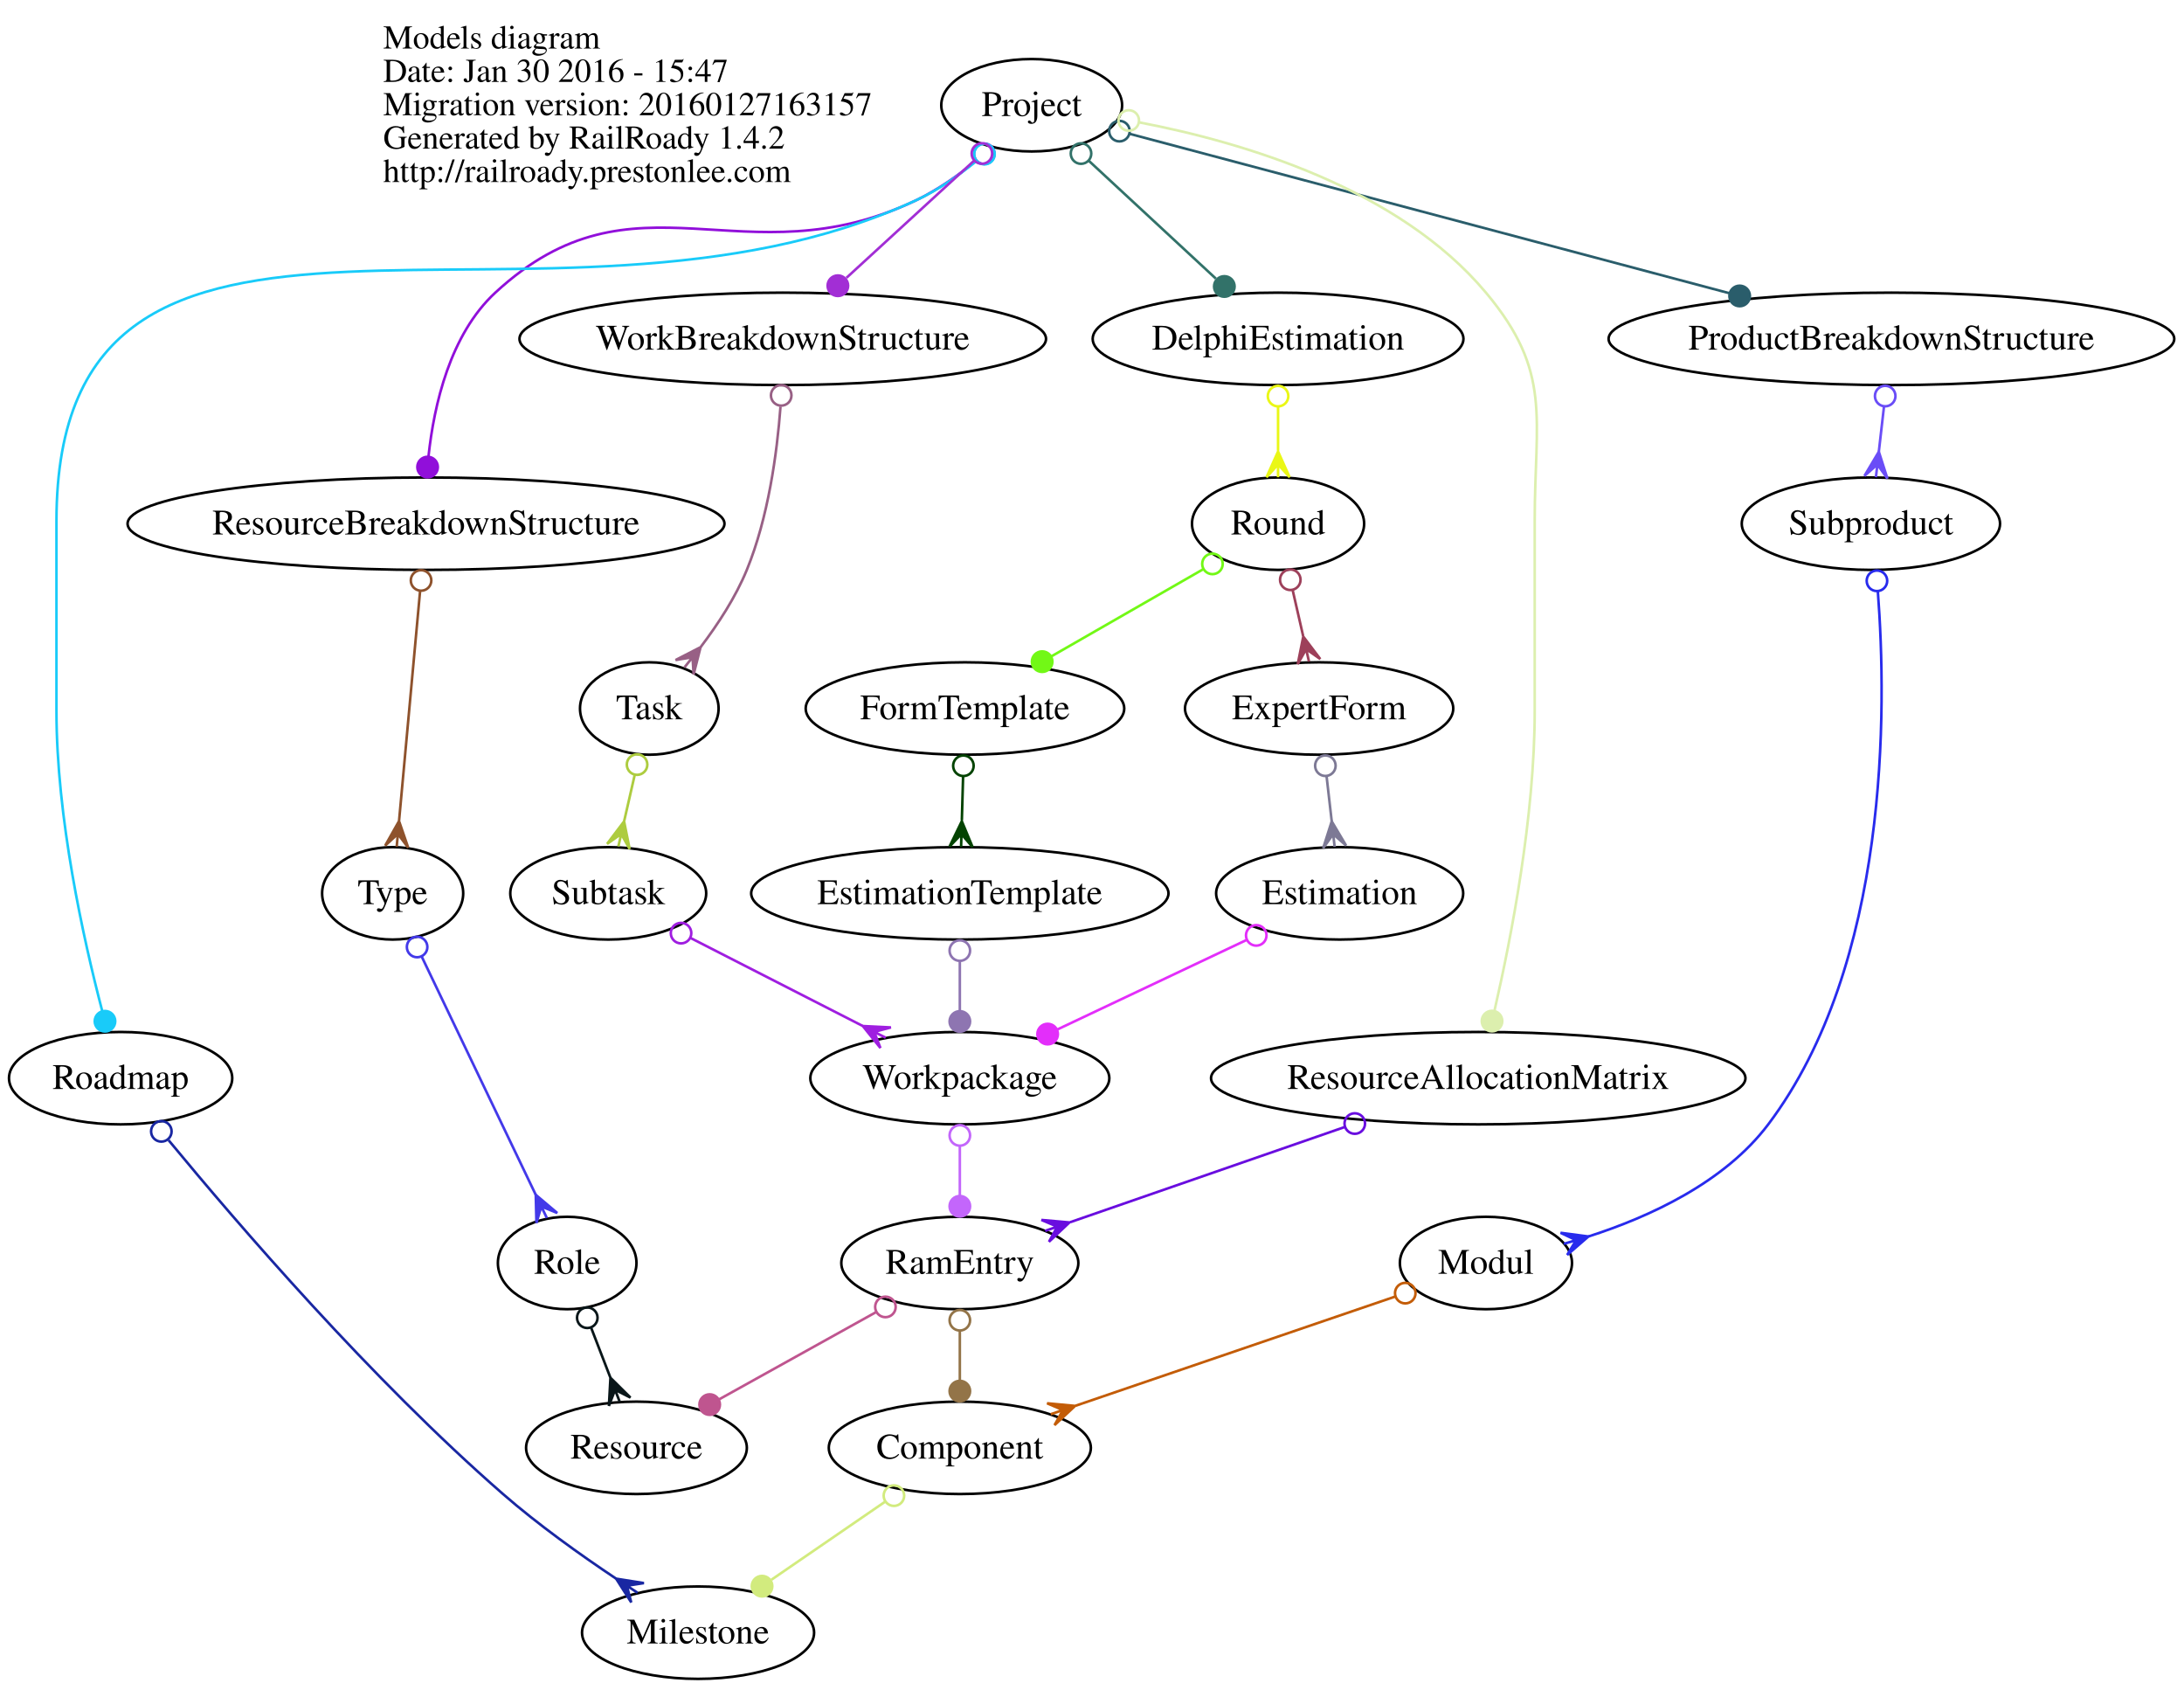
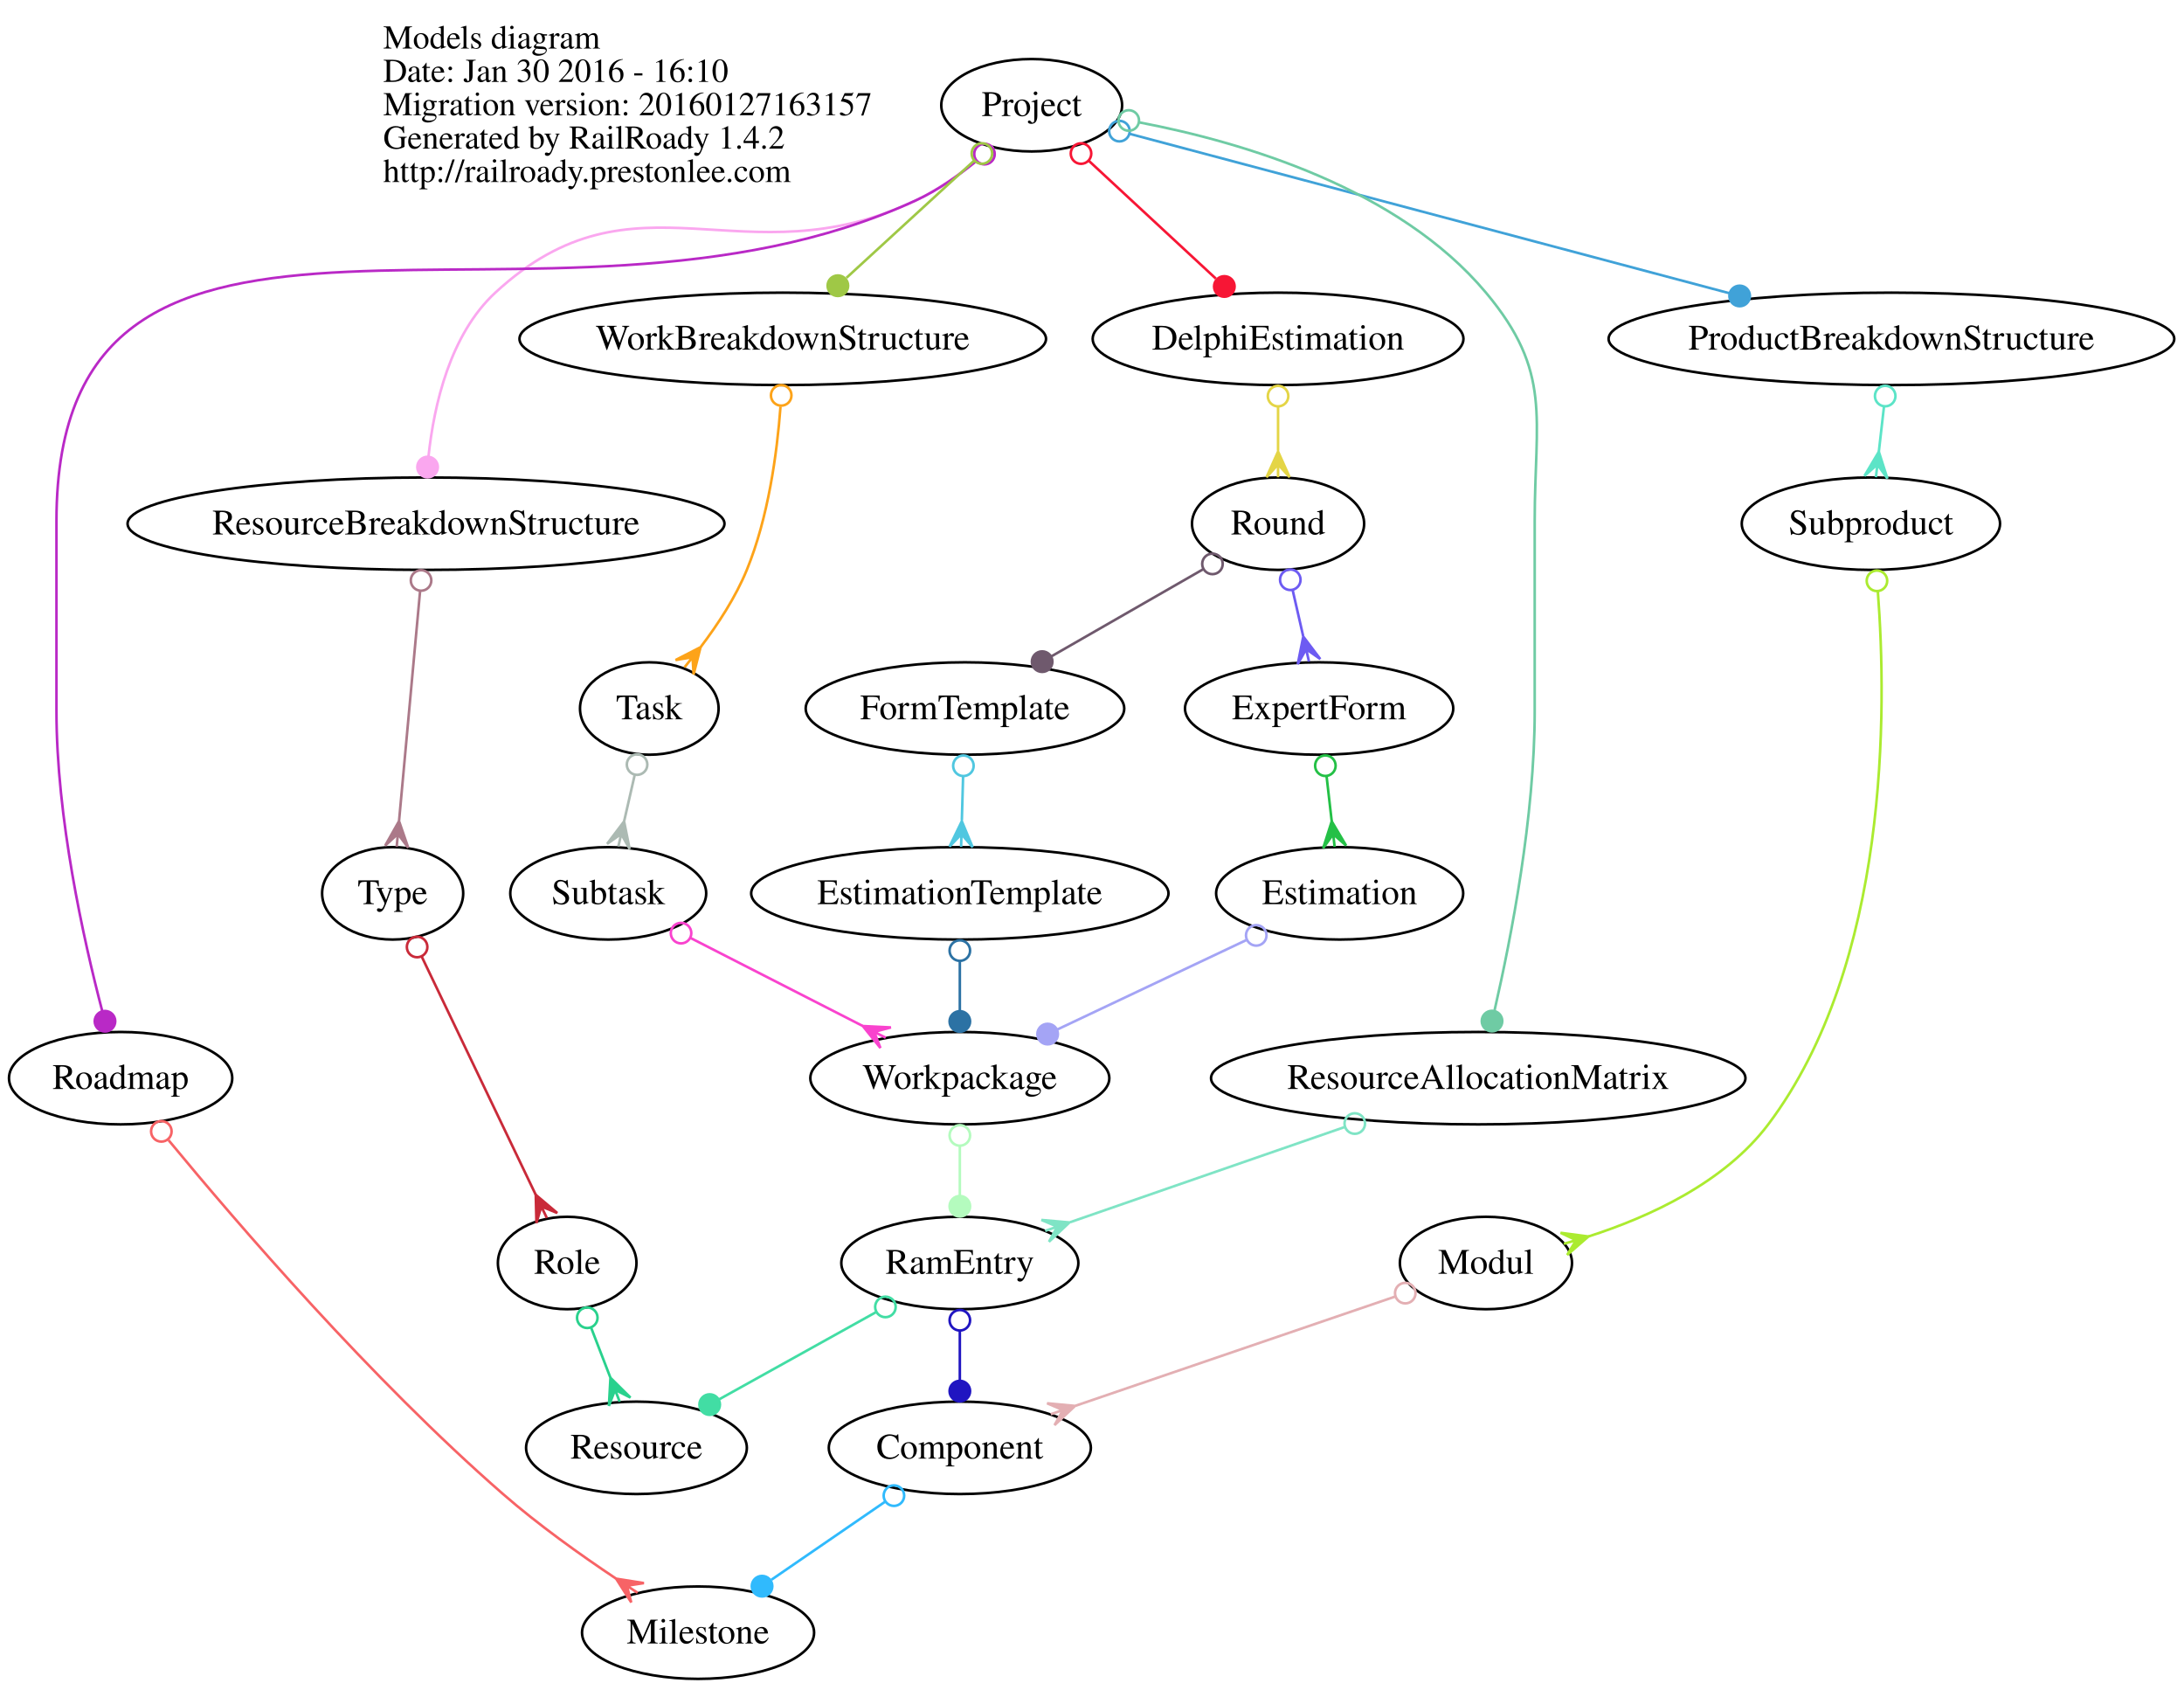
<svg xmlns="http://www.w3.org/2000/svg" width="851pt" height="658pt" viewBox="0.00 0.00 851.00 658.00">
  <g id="graph0" class="graph" transform="scale(1 1) rotate(0) translate(4 654)">
    <polygon fill="none" stroke="none" points="-4,4 -4,-654 847,-654 847,4 -4,4" />
    <g id="node1" class="node">
      <text text-anchor="start" x="145.312" y="-635.1" font-family="Times,serif" font-size="13.00">Models diagram</text>
-       <text text-anchor="start" x="145.312" y="-622.1" font-family="Times,serif" font-size="13.00">Date: Jan 30 2016 - 15:47</text>
+       <text text-anchor="start" x="145.312" y="-622.1" font-family="Times,serif" font-size="13.00">Date: Jan 30 2016 - 16:10</text>
      <text text-anchor="start" x="145.312" y="-609.1" font-family="Times,serif" font-size="13.00">Migration version: 20160127163157</text>
      <text text-anchor="start" x="145.312" y="-596.1" font-family="Times,serif" font-size="13.00">Generated by RailRoady 1.4.2</text>
      <text text-anchor="start" x="145.312" y="-583.1" font-family="Times,serif" font-size="13.00">http://railroady.prestonlee.com</text>
    </g>
    <g id="node2" class="node">
      <ellipse fill="none" stroke="black" cx="370" cy="-90" rx="51.063" ry="18" />
      <text text-anchor="middle" x="370" y="-85.8" font-family="Times,serif" font-size="14.00">Component</text>
    </g>
    <g id="node8" class="node">
      <ellipse fill="none" stroke="black" cx="268" cy="-18" rx="45.215" ry="18" />
      <text text-anchor="middle" x="268" y="-13.8" font-family="Times,serif" font-size="14.00">Milestone</text>
    </g>
    <g id="edge1" class="edge">
-       <path fill="none" stroke="#d2eb7e" d="M340.873,-69.011C326.977,-59.475 310.409,-48.104 296.583,-38.616" />
-       <ellipse fill="none" stroke="#d2eb7e" cx="344.318" cy="-71.375" rx="4" ry="4" />
-       <ellipse fill="#d2eb7e" stroke="#d2eb7e" cx="292.931" cy="-36.109" rx="4" ry="4" />
+       <path fill="none" stroke="#30bafd" d="M340.873,-69.011C326.977,-59.475 310.409,-48.104 296.583,-38.616" />
+       <ellipse fill="none" stroke="#30bafd" cx="344.318" cy="-71.375" rx="4" ry="4" />
+       <ellipse fill="#30bafd" stroke="#30bafd" cx="292.931" cy="-36.109" rx="4" ry="4" />
    </g>
    <g id="node3" class="node">
      <ellipse fill="none" stroke="black" cx="494" cy="-522" rx="72.242" ry="18" />
      <text text-anchor="middle" x="494" y="-517.8" font-family="Times,serif" font-size="14.00">DelphiEstimation</text>
    </g>
    <g id="node18" class="node">
      <ellipse fill="none" stroke="black" cx="494" cy="-450" rx="33.538" ry="18" />
      <text text-anchor="middle" x="494" y="-445.8" font-family="Times,serif" font-size="14.00">Round</text>
    </g>
    <g id="edge2" class="edge">
-       <path fill="none" stroke="#eaf716" d="M494,-495.64C494,-490.063 494,-484.132 494,-478.476" />
-       <ellipse fill="none" stroke="#eaf716" cx="494" cy="-499.697" rx="4" ry="4" />
-       <polygon fill="#eaf716" stroke="#eaf716" points="494,-478.104 498.5,-468.104 494,-473.104 494,-468.104 494,-468.104 494,-468.104 494,-473.104 489.5,-468.104 494,-478.104 494,-478.104" />
+       <path fill="none" stroke="#e4d546" d="M494,-495.64C494,-490.063 494,-484.132 494,-478.476" />
+       <ellipse fill="none" stroke="#e4d546" cx="494" cy="-499.697" rx="4" ry="4" />
+       <polygon fill="#e4d546" stroke="#e4d546" points="494,-478.104 498.5,-468.104 494,-473.104 494,-468.104 494,-468.104 494,-468.104 494,-473.104 489.5,-468.104 494,-478.104 494,-478.104" />
    </g>
    <g id="node4" class="node">
      <ellipse fill="none" stroke="black" cx="518" cy="-306" rx="48.139" ry="18" />
      <text text-anchor="middle" x="518" y="-301.8" font-family="Times,serif" font-size="14.00">Estimation</text>
    </g>
    <g id="node24" class="node">
      <ellipse fill="none" stroke="black" cx="370" cy="-234" rx="58.256" ry="18" />
      <text text-anchor="middle" x="370" y="-229.8" font-family="Times,serif" font-size="14.00">Workpackage</text>
    </g>
    <g id="edge3" class="edge">
-       <path fill="none" stroke="#e32efa" d="M481.658,-287.811C459.303,-277.238 430.698,-263.708 408.037,-252.991" />
-       <ellipse fill="none" stroke="#e32efa" cx="485.497" cy="-289.627" rx="4" ry="4" />
-       <ellipse fill="#e32efa" stroke="#e32efa" cx="404.214" cy="-251.182" rx="4" ry="4" />
+       <path fill="none" stroke="#a4a4f5" d="M481.658,-287.811C459.303,-277.238 430.698,-263.708 408.037,-252.991" />
+       <ellipse fill="none" stroke="#a4a4f5" cx="485.497" cy="-289.627" rx="4" ry="4" />
+       <ellipse fill="#a4a4f5" stroke="#a4a4f5" cx="404.214" cy="-251.182" rx="4" ry="4" />
    </g>
    <g id="node5" class="node">
      <ellipse fill="none" stroke="black" cx="370" cy="-306" rx="81.3" ry="18" />
      <text text-anchor="middle" x="370" y="-301.8" font-family="Times,serif" font-size="14.00">EstimationTemplate</text>
    </g>
    <g id="edge4" class="edge">
-       <path fill="none" stroke="#8e75b1" d="M370,-279.64C370,-273.348 370,-266.605 370,-260.316" />
-       <ellipse fill="none" stroke="#8e75b1" cx="370" cy="-283.697" rx="4" ry="4" />
-       <ellipse fill="#8e75b1" stroke="#8e75b1" cx="370" cy="-256.104" rx="4" ry="4" />
+       <path fill="none" stroke="#2c72a4" d="M370,-279.64C370,-273.348 370,-266.605 370,-260.316" />
+       <ellipse fill="none" stroke="#2c72a4" cx="370" cy="-283.697" rx="4" ry="4" />
+       <ellipse fill="#2c72a4" stroke="#2c72a4" cx="370" cy="-256.104" rx="4" ry="4" />
    </g>
    <g id="node6" class="node">
      <ellipse fill="none" stroke="black" cx="510" cy="-378" rx="52.266" ry="18" />
      <text text-anchor="middle" x="510" y="-373.8" font-family="Times,serif" font-size="14.00">ExpertForm</text>
    </g>
    <g id="edge5" class="edge">
-       <path fill="none" stroke="#7d7995" d="M512.898,-351.64C513.552,-345.92 514.248,-339.828 514.91,-334.042" />
-       <ellipse fill="none" stroke="#7d7995" cx="512.432" cy="-355.722" rx="4" ry="4" />
-       <polygon fill="#7d7995" stroke="#7d7995" points="514.91,-334.04 520.516,-324.615 515.477,-329.072 516.045,-324.104 516.045,-324.104 516.045,-324.104 515.477,-329.072 511.574,-323.593 514.91,-334.04 514.91,-334.04" />
+       <path fill="none" stroke="#24c046" d="M512.898,-351.64C513.552,-345.92 514.248,-339.828 514.91,-334.042" />
+       <ellipse fill="none" stroke="#24c046" cx="512.432" cy="-355.722" rx="4" ry="4" />
+       <polygon fill="#24c046" stroke="#24c046" points="514.91,-334.04 520.516,-324.615 515.477,-329.072 516.045,-324.104 516.045,-324.104 516.045,-324.104 515.477,-329.072 511.574,-323.593 514.91,-334.04 514.91,-334.04" />
    </g>
    <g id="node7" class="node">
      <ellipse fill="none" stroke="black" cx="372" cy="-378" rx="62.067" ry="18" />
      <text text-anchor="middle" x="372" y="-373.8" font-family="Times,serif" font-size="14.00">FormTemplate</text>
    </g>
    <g id="edge6" class="edge">
-       <path fill="none" stroke="#034301" d="M371.275,-351.64C371.116,-346.063 370.947,-340.132 370.785,-334.476" />
-       <ellipse fill="none" stroke="#034301" cx="371.391" cy="-355.698" rx="4" ry="4" />
-       <polygon fill="#034301" stroke="#034301" points="370.774,-334.1 374.987,-323.976 370.632,-329.102 370.489,-324.104 370.489,-324.104 370.489,-324.104 370.632,-329.102 365.991,-324.233 370.774,-334.1 370.774,-334.1" />
+       <path fill="none" stroke="#50c7e0" d="M371.275,-351.64C371.116,-346.063 370.947,-340.132 370.785,-334.476" />
+       <ellipse fill="none" stroke="#50c7e0" cx="371.391" cy="-355.698" rx="4" ry="4" />
+       <polygon fill="#50c7e0" stroke="#50c7e0" points="370.774,-334.1 374.987,-323.976 370.632,-329.102 370.489,-324.104 370.489,-324.104 370.489,-324.104 370.632,-329.102 365.991,-324.233 370.774,-334.1 370.774,-334.1" />
    </g>
    <g id="node9" class="node">
      <ellipse fill="none" stroke="black" cx="575" cy="-162" rx="33.538" ry="18" />
      <text text-anchor="middle" x="575" y="-157.8" font-family="Times,serif" font-size="14.00">Modul</text>
    </g>
    <g id="edge7" class="edge">
-       <path fill="none" stroke="#c35c07" d="M539.68,-148.939C505.201,-137.166 452.598,-119.204 415.109,-106.403" />
-       <ellipse fill="none" stroke="#c35c07" cx="543.567" cy="-150.267" rx="4" ry="4" />
-       <polygon fill="#c35c07" stroke="#c35c07" points="414.909,-106.335 406.899,-98.845 410.177,-104.719 405.445,-103.103 405.445,-103.103 405.445,-103.103 410.177,-104.719 403.991,-107.362 414.909,-106.335 414.909,-106.335" />
+       <path fill="none" stroke="#e3afb3" d="M539.68,-148.939C505.201,-137.166 452.598,-119.204 415.109,-106.403" />
+       <ellipse fill="none" stroke="#e3afb3" cx="543.567" cy="-150.267" rx="4" ry="4" />
+       <polygon fill="#e3afb3" stroke="#e3afb3" points="414.909,-106.335 406.899,-98.845 410.177,-104.719 405.445,-103.103 405.445,-103.103 405.445,-103.103 410.177,-104.719 403.991,-107.362 414.909,-106.335 414.909,-106.335" />
    </g>
    <g id="node10" class="node">
      <ellipse fill="none" stroke="black" cx="733" cy="-522" rx="110.202" ry="18" />
      <text text-anchor="middle" x="733" y="-517.8" font-family="Times,serif" font-size="14.00">ProductBreakdownStructure</text>
    </g>
    <g id="node19" class="node">
      <ellipse fill="none" stroke="black" cx="725" cy="-450" rx="50.325" ry="18" />
      <text text-anchor="middle" x="725" y="-445.8" font-family="Times,serif" font-size="14.00">Subproduct</text>
    </g>
    <g id="edge8" class="edge">
-       <path fill="none" stroke="#6a4df7" d="M730.102,-495.64C729.448,-489.92 728.752,-483.828 728.09,-478.042" />
-       <ellipse fill="none" stroke="#6a4df7" cx="730.568" cy="-499.722" rx="4" ry="4" />
-       <polygon fill="#6a4df7" stroke="#6a4df7" points="728.09,-478.04 731.426,-467.593 727.523,-473.072 726.955,-468.104 726.955,-468.104 726.955,-468.104 727.523,-473.072 722.484,-468.615 728.09,-478.04 728.09,-478.04" />
+       <path fill="none" stroke="#5ce4c7" d="M730.102,-495.64C729.448,-489.92 728.752,-483.828 728.09,-478.042" />
+       <ellipse fill="none" stroke="#5ce4c7" cx="730.568" cy="-499.722" rx="4" ry="4" />
+       <polygon fill="#5ce4c7" stroke="#5ce4c7" points="728.09,-478.04 731.426,-467.593 727.523,-473.072 726.955,-468.104 726.955,-468.104 726.955,-468.104 727.523,-473.072 722.484,-468.615 728.09,-478.04 728.09,-478.04" />
    </g>
    <g id="node11" class="node">
      <ellipse fill="none" stroke="black" cx="398" cy="-613" rx="35.234" ry="18" />
      <text text-anchor="middle" x="398" y="-608.8" font-family="Times,serif" font-size="14.00">Project</text>
    </g>
    <g id="edge13" class="edge">
-       <path fill="none" stroke="#327269" d="M420.227,-591.394C435.052,-577.65 454.539,-559.583 469.762,-545.47" />
-       <ellipse fill="none" stroke="#327269" cx="417.218" cy="-594.183" rx="4" ry="4" />
-       <ellipse fill="#327269" stroke="#327269" cx="473.066" cy="-542.407" rx="4" ry="4" />
+       <path fill="none" stroke="#f71635" d="M420.227,-591.394C435.052,-577.65 454.539,-559.583 469.762,-545.47" />
+       <ellipse fill="none" stroke="#f71635" cx="417.218" cy="-594.183" rx="4" ry="4" />
+       <ellipse fill="#f71635" stroke="#f71635" cx="473.066" cy="-542.407" rx="4" ry="4" />
    </g>
    <g id="edge10" class="edge">
-       <path fill="none" stroke="#2a5d6b" d="M436.302,-601.824C493.324,-586.675 601.186,-558.019 669.954,-539.75" />
-       <ellipse fill="none" stroke="#2a5d6b" cx="432.186" cy="-602.918" rx="4" ry="4" />
-       <ellipse fill="#2a5d6b" stroke="#2a5d6b" cx="673.86" cy="-538.712" rx="4" ry="4" />
+       <path fill="none" stroke="#40a2d8" d="M436.302,-601.824C493.324,-586.675 601.186,-558.019 669.954,-539.75" />
+       <ellipse fill="none" stroke="#40a2d8" cx="432.186" cy="-602.918" rx="4" ry="4" />
+       <ellipse fill="#40a2d8" stroke="#40a2d8" cx="673.86" cy="-538.712" rx="4" ry="4" />
    </g>
    <g id="node14" class="node">
      <ellipse fill="none" stroke="black" cx="572" cy="-234" rx="104.115" ry="18" />
      <text text-anchor="middle" x="572" y="-229.8" font-family="Times,serif" font-size="14.00">ResourceAllocationMatrix</text>
    </g>
    <g id="edge14" class="edge">
-       <path fill="none" stroke="#dcefae" d="M439.997,-606.312C480.664,-598.529 541.016,-580.562 575,-540 600.976,-508.997 594,-491.447 594,-451 594,-451 594,-451 594,-377 594,-335.853 584.868,-288.782 578.371,-260.501" />
-       <ellipse fill="none" stroke="#dcefae" cx="435.823" cy="-607.067" rx="4" ry="4" />
-       <ellipse fill="#dcefae" stroke="#dcefae" cx="577.369" cy="-256.248" rx="4" ry="4" />
+       <path fill="none" stroke="#6fcba4" d="M439.997,-606.312C480.664,-598.529 541.016,-580.562 575,-540 600.976,-508.997 594,-491.447 594,-451 594,-451 594,-451 594,-377 594,-335.853 584.868,-288.782 578.371,-260.501" />
+       <ellipse fill="none" stroke="#6fcba4" cx="435.823" cy="-607.067" rx="4" ry="4" />
+       <ellipse fill="#6fcba4" stroke="#6fcba4" cx="577.369" cy="-256.248" rx="4" ry="4" />
    </g>
    <g id="node15" class="node">
      <ellipse fill="none" stroke="black" cx="162" cy="-450" rx="116.291" ry="18" />
      <text text-anchor="middle" x="162" y="-445.8" font-family="Times,serif" font-size="14.00">ResourceBreakdownStructure</text>
    </g>
    <g id="edge11" class="edge">
-       <path fill="none" stroke="#910fda" d="M376.456,-591.465C369.432,-585.715 361.295,-579.96 353,-576 285.657,-543.85 243.796,-590.657 189,-540 171.363,-523.696 165.107,-496.29 162.96,-476.189" />
-       <ellipse fill="none" stroke="#910fda" cx="379.528" cy="-594.093" rx="4" ry="4" />
-       <ellipse fill="#910fda" stroke="#910fda" cx="162.609" cy="-472.061" rx="4" ry="4" />
+       <path fill="none" stroke="#faa7ef" d="M376.456,-591.465C369.432,-585.715 361.295,-579.96 353,-576 285.657,-543.85 243.796,-590.657 189,-540 171.363,-523.696 165.107,-496.29 162.96,-476.189" />
+       <ellipse fill="none" stroke="#faa7ef" cx="379.528" cy="-594.093" rx="4" ry="4" />
+       <ellipse fill="#faa7ef" stroke="#faa7ef" cx="162.609" cy="-472.061" rx="4" ry="4" />
    </g>
    <g id="node16" class="node">
      <ellipse fill="none" stroke="black" cx="43" cy="-234" rx="43.499" ry="18" />
      <text text-anchor="middle" x="43" y="-229.8" font-family="Times,serif" font-size="14.00">Roadmap</text>
    </g>
    <g id="edge12" class="edge">
-       <path fill="none" stroke="#19cbf9" d="M376.519,-591.333C369.497,-585.576 361.346,-579.852 353,-576 208.714,-509.397 18,-609.916 18,-451 18,-451 18,-451 18,-377 18,-335.535 28.467,-288.277 35.856,-260.084" />
-       <ellipse fill="none" stroke="#19cbf9" cx="379.588" cy="-593.969" rx="4" ry="4" />
-       <ellipse fill="#19cbf9" stroke="#19cbf9" cx="36.904" cy="-256.179" rx="4" ry="4" />
+       <path fill="none" stroke="#b929c6" d="M376.519,-591.333C369.497,-585.576 361.346,-579.852 353,-576 208.714,-509.397 18,-609.916 18,-451 18,-451 18,-451 18,-377 18,-335.535 28.467,-288.277 35.856,-260.084" />
+       <ellipse fill="none" stroke="#b929c6" cx="379.588" cy="-593.969" rx="4" ry="4" />
+       <ellipse fill="#b929c6" stroke="#b929c6" cx="36.904" cy="-256.179" rx="4" ry="4" />
    </g>
    <g id="node23" class="node">
      <ellipse fill="none" stroke="black" cx="301" cy="-522" rx="102.582" ry="18" />
      <text text-anchor="middle" x="301" y="-517.8" font-family="Times,serif" font-size="14.00">WorkBreakdownStructure</text>
    </g>
    <g id="edge9" class="edge">
-       <path fill="none" stroke="#a22ed5" d="M375.581,-591.43C360.703,-577.779 341.166,-559.853 325.82,-545.773" />
-       <ellipse fill="none" stroke="#a22ed5" cx="378.598" cy="-594.198" rx="4" ry="4" />
-       <ellipse fill="#a22ed5" stroke="#a22ed5" cx="322.473" cy="-542.702" rx="4" ry="4" />
+       <path fill="none" stroke="#9fc846" d="M375.581,-591.43C360.703,-577.779 341.166,-559.853 325.82,-545.773" />
+       <ellipse fill="none" stroke="#9fc846" cx="378.598" cy="-594.198" rx="4" ry="4" />
+       <ellipse fill="#9fc846" stroke="#9fc846" cx="322.473" cy="-542.702" rx="4" ry="4" />
    </g>
    <g id="node12" class="node">
      <ellipse fill="none" stroke="black" cx="370" cy="-162" rx="46.185" ry="18" />
      <text text-anchor="middle" x="370" y="-157.8" font-family="Times,serif" font-size="14.00">RamEntry</text>
    </g>
    <g id="edge16" class="edge">
-       <path fill="none" stroke="#937448" d="M370,-135.64C370,-129.348 370,-122.605 370,-116.316" />
-       <ellipse fill="none" stroke="#937448" cx="370" cy="-139.697" rx="4" ry="4" />
-       <ellipse fill="#937448" stroke="#937448" cx="370" cy="-112.104" rx="4" ry="4" />
+       <path fill="none" stroke="#2015c1" d="M370,-135.64C370,-129.348 370,-122.605 370,-116.316" />
+       <ellipse fill="none" stroke="#2015c1" cx="370" cy="-139.697" rx="4" ry="4" />
+       <ellipse fill="#2015c1" stroke="#2015c1" cx="370" cy="-112.104" rx="4" ry="4" />
    </g>
    <g id="node13" class="node">
      <ellipse fill="none" stroke="black" cx="244" cy="-90" rx="43.016" ry="18" />
      <text text-anchor="middle" x="244" y="-85.8" font-family="Times,serif" font-size="14.00">Resource</text>
    </g>
    <g id="edge15" class="edge">
-       <path fill="none" stroke="#bf558f" d="M337.242,-142.801C318.437,-132.354 294.918,-119.288 276.205,-108.892" />
-       <ellipse fill="none" stroke="#bf558f" cx="341.005" cy="-144.892" rx="4" ry="4" />
-       <ellipse fill="#bf558f" stroke="#bf558f" cx="272.527" cy="-106.848" rx="4" ry="4" />
+       <path fill="none" stroke="#42dda4" d="M337.242,-142.801C318.437,-132.354 294.918,-119.288 276.205,-108.892" />
+       <ellipse fill="none" stroke="#42dda4" cx="341.005" cy="-144.892" rx="4" ry="4" />
+       <ellipse fill="#42dda4" stroke="#42dda4" cx="272.527" cy="-106.848" rx="4" ry="4" />
    </g>
    <g id="edge17" class="edge">
-       <path fill="none" stroke="#690ddf" d="M520.003,-214.981C486.805,-203.477 444.283,-188.742 412.995,-177.899" />
-       <ellipse fill="none" stroke="#690ddf" cx="523.891" cy="-216.328" rx="4" ry="4" />
-       <polygon fill="#690ddf" stroke="#690ddf" points="412.707,-177.799 404.732,-170.273 407.982,-176.162 403.258,-174.525 403.258,-174.525 403.258,-174.525 407.982,-176.162 401.785,-178.777 412.707,-177.799 412.707,-177.799" />
+       <path fill="none" stroke="#7fe4c5" d="M520.003,-214.981C486.805,-203.477 444.283,-188.742 412.995,-177.899" />
+       <ellipse fill="none" stroke="#7fe4c5" cx="523.891" cy="-216.328" rx="4" ry="4" />
+       <polygon fill="#7fe4c5" stroke="#7fe4c5" points="412.707,-177.799 404.732,-170.273 407.982,-176.162 403.258,-174.525 403.258,-174.525 403.258,-174.525 407.982,-176.162 401.785,-178.777 412.707,-177.799 412.707,-177.799" />
    </g>
    <g id="node22" class="node">
      <ellipse fill="none" stroke="black" cx="149" cy="-306" rx="27.489" ry="18" />
      <text text-anchor="middle" x="149" y="-301.8" font-family="Times,serif" font-size="14.00">Type</text>
    </g>
    <g id="edge18" class="edge">
-       <path fill="none" stroke="#8e522c" d="M159.671,-423.558C157.372,-398.444 153.867,-360.164 151.508,-334.393" />
-       <ellipse fill="none" stroke="#8e522c" cx="160.067" cy="-427.888" rx="4" ry="4" />
-       <polygon fill="#8e522c" stroke="#8e522c" points="151.485,-334.148 155.055,-323.779 151.03,-329.168 150.574,-324.189 150.574,-324.189 150.574,-324.189 151.03,-329.168 146.092,-324.6 151.485,-334.148 151.485,-334.148" />
+       <path fill="none" stroke="#ab7989" d="M159.671,-423.558C157.372,-398.444 153.867,-360.164 151.508,-334.393" />
+       <ellipse fill="none" stroke="#ab7989" cx="160.067" cy="-427.888" rx="4" ry="4" />
+       <polygon fill="#ab7989" stroke="#ab7989" points="151.485,-334.148 155.055,-323.779 151.03,-329.168 150.574,-324.189 150.574,-324.189 150.574,-324.189 151.03,-329.168 146.092,-324.6 151.485,-334.148 151.485,-334.148" />
    </g>
    <g id="edge19" class="edge">
-       <path fill="none" stroke="#1927a2" d="M61.687,-209.843C88.628,-177.183 140.789,-116.602 192,-72 205.662,-60.102 222.012,-48.414 236.042,-39.055" />
-       <ellipse fill="none" stroke="#1927a2" cx="58.867" cy="-213.28" rx="4" ry="4" />
-       <polygon fill="#1927a2" stroke="#1927a2" points="236.073,-39.035 246.902,-37.31 240.253,-36.291 244.433,-33.548 244.433,-33.548 244.433,-33.548 240.253,-36.291 241.963,-29.786 236.073,-39.035 236.073,-39.035" />
+       <path fill="none" stroke="#f76366" d="M61.687,-209.843C88.628,-177.183 140.789,-116.602 192,-72 205.662,-60.102 222.012,-48.414 236.042,-39.055" />
+       <ellipse fill="none" stroke="#f76366" cx="58.867" cy="-213.28" rx="4" ry="4" />
+       <polygon fill="#f76366" stroke="#f76366" points="236.073,-39.035 246.902,-37.31 240.253,-36.291 244.433,-33.548 244.433,-33.548 244.433,-33.548 240.253,-36.291 241.963,-29.786 236.073,-39.035 236.073,-39.035" />
    </g>
    <g id="node17" class="node">
      <ellipse fill="none" stroke="black" cx="217" cy="-162" rx="27" ry="18" />
      <text text-anchor="middle" x="217" y="-157.8" font-family="Times,serif" font-size="14.00">Role</text>
    </g>
    <g id="edge20" class="edge">
-       <path fill="none" stroke="#091619" d="M226.343,-136.778C228.747,-130.544 231.347,-123.805 233.793,-117.463" />
-       <ellipse fill="none" stroke="#091619" cx="224.838" cy="-140.679" rx="4" ry="4" />
-       <polygon fill="#091619" stroke="#091619" points="233.861,-117.286 241.658,-109.576 235.66,-112.621 237.46,-107.956 237.46,-107.956 237.46,-107.956 235.66,-112.621 233.261,-106.337 233.861,-117.286 233.861,-117.286" />
+       <path fill="none" stroke="#29d18d" d="M226.343,-136.778C228.747,-130.544 231.347,-123.805 233.793,-117.463" />
+       <ellipse fill="none" stroke="#29d18d" cx="224.838" cy="-140.679" rx="4" ry="4" />
+       <polygon fill="#29d18d" stroke="#29d18d" points="233.861,-117.286 241.658,-109.576 235.66,-112.621 237.46,-107.956 237.46,-107.956 237.46,-107.956 235.66,-112.621 233.261,-106.337 233.861,-117.286 233.861,-117.286" />
    </g>
    <g id="edge21" class="edge">
-       <path fill="none" stroke="#9d405a" d="M499.717,-423.987C501.029,-418.249 502.429,-412.121 503.762,-406.293" />
-       <ellipse fill="none" stroke="#9d405a" cx="498.764" cy="-428.156" rx="4" ry="4" />
-       <polygon fill="#9d405a" stroke="#9d405a" points="503.823,-406.024 510.438,-397.278 504.937,-401.15 506.051,-396.275 506.051,-396.275 506.051,-396.275 504.937,-401.15 501.664,-395.273 503.823,-406.024 503.823,-406.024" />
+       <path fill="none" stroke="#6d5bf2" d="M499.717,-423.987C501.029,-418.249 502.429,-412.121 503.762,-406.293" />
+       <ellipse fill="none" stroke="#6d5bf2" cx="498.764" cy="-428.156" rx="4" ry="4" />
+       <polygon fill="#6d5bf2" stroke="#6d5bf2" points="503.823,-406.024 510.438,-397.278 504.937,-401.15 506.051,-396.275 506.051,-396.275 506.051,-396.275 504.937,-401.15 501.664,-395.273 503.823,-406.024 503.823,-406.024" />
    </g>
    <g id="edge22" class="edge">
-       <path fill="none" stroke="#72f816" d="M464.808,-432.25C447.042,-422.057 424.279,-408.996 405.743,-398.361" />
-       <ellipse fill="none" stroke="#72f816" cx="468.437" cy="-434.333" rx="4" ry="4" />
-       <ellipse fill="#72f816" stroke="#72f816" cx="402.076" cy="-396.257" rx="4" ry="4" />
+       <path fill="none" stroke="#6f596d" d="M464.808,-432.25C447.042,-422.057 424.279,-408.996 405.743,-398.361" />
+       <ellipse fill="none" stroke="#6f596d" cx="468.437" cy="-434.333" rx="4" ry="4" />
+       <ellipse fill="#6f596d" stroke="#6f596d" cx="402.076" cy="-396.257" rx="4" ry="4" />
    </g>
    <g id="edge23" class="edge">
-       <path fill="none" stroke="#282bed" d="M727.694,-423.748C731.227,-377.599 732.212,-278.635 685,-216 668.01,-193.46 638.935,-180.029 614.943,-172.329" />
-       <ellipse fill="none" stroke="#282bed" cx="727.354" cy="-427.744" rx="4" ry="4" />
-       <polygon fill="#282bed" stroke="#282bed" points="614.941,-172.329 606.649,-165.153 610.151,-170.896 605.36,-169.464 605.36,-169.464 605.36,-169.464 610.151,-170.896 604.071,-173.775 614.941,-172.329 614.941,-172.329" />
+       <path fill="none" stroke="#abeb30" d="M727.694,-423.748C731.227,-377.599 732.212,-278.635 685,-216 668.01,-193.46 638.935,-180.029 614.943,-172.329" />
+       <ellipse fill="none" stroke="#abeb30" cx="727.354" cy="-427.744" rx="4" ry="4" />
+       <polygon fill="#abeb30" stroke="#abeb30" points="614.941,-172.329 606.649,-165.153 610.151,-170.896 605.36,-169.464 605.36,-169.464 605.36,-169.464 610.151,-170.896 604.071,-173.775 614.941,-172.329 614.941,-172.329" />
    </g>
    <g id="node20" class="node">
      <ellipse fill="none" stroke="black" cx="233" cy="-306" rx="38.171" ry="18" />
      <text text-anchor="middle" x="233" y="-301.8" font-family="Times,serif" font-size="14.00">Subtask</text>
    </g>
    <g id="edge24" class="edge">
-       <path fill="none" stroke="#9f1ee0" d="M264.992,-288.654C285.049,-278.405 311.007,-265.142 332.095,-254.367" />
-       <ellipse fill="none" stroke="#9f1ee0" cx="261.372" cy="-290.504" rx="4" ry="4" />
-       <polygon fill="#9f1ee0" stroke="#9f1ee0" points="332.198,-254.315 343.15,-253.772 336.65,-252.04 341.103,-249.765 341.103,-249.765 341.103,-249.765 336.65,-252.04 339.055,-245.758 332.198,-254.315 332.198,-254.315" />
+       <path fill="none" stroke="#f943ce" d="M264.992,-288.654C285.049,-278.405 311.007,-265.142 332.095,-254.367" />
+       <ellipse fill="none" stroke="#f943ce" cx="261.372" cy="-290.504" rx="4" ry="4" />
+       <polygon fill="#f943ce" stroke="#f943ce" points="332.198,-254.315 343.15,-253.772 336.65,-252.04 341.103,-249.765 341.103,-249.765 341.103,-249.765 336.65,-252.04 339.055,-245.758 332.198,-254.315 332.198,-254.315" />
    </g>
    <g id="node21" class="node">
      <ellipse fill="none" stroke="black" cx="249" cy="-378" rx="27" ry="18" />
      <text text-anchor="middle" x="249" y="-373.8" font-family="Times,serif" font-size="14.00">Task</text>
    </g>
    <g id="edge25" class="edge">
-       <path fill="none" stroke="#adcc3f" d="M243.283,-351.987C241.971,-346.249 240.571,-340.121 239.238,-334.293" />
-       <ellipse fill="none" stroke="#adcc3f" cx="244.236" cy="-356.156" rx="4" ry="4" />
-       <polygon fill="#adcc3f" stroke="#adcc3f" points="239.177,-334.024 241.336,-323.273 238.063,-329.15 236.949,-324.275 236.949,-324.275 236.949,-324.275 238.063,-329.15 232.562,-325.278 239.177,-334.024 239.177,-334.024" />
+       <path fill="none" stroke="#acbab3" d="M243.283,-351.987C241.971,-346.249 240.571,-340.121 239.238,-334.293" />
+       <ellipse fill="none" stroke="#acbab3" cx="244.236" cy="-356.156" rx="4" ry="4" />
+       <polygon fill="#acbab3" stroke="#acbab3" points="239.177,-334.024 241.336,-323.273 238.063,-329.15 236.949,-324.275 236.949,-324.275 236.949,-324.275 238.063,-329.15 232.562,-325.278 239.177,-334.024 239.177,-334.024" />
    </g>
    <g id="edge26" class="edge">
-       <path fill="none" stroke="#4339e9" d="M160.261,-281.485C172.536,-255.851 192.113,-214.969 204.761,-188.557" />
-       <ellipse fill="none" stroke="#4339e9" cx="158.528" cy="-285.103" rx="4" ry="4" />
-       <polygon fill="#4339e9" stroke="#4339e9" points="204.762,-188.556 213.14,-181.48 206.921,-184.046 209.081,-179.537 209.081,-179.537 209.081,-179.537 206.921,-184.046 205.022,-177.593 204.762,-188.556 204.762,-188.556" />
+       <path fill="none" stroke="#c92a39" d="M160.261,-281.485C172.536,-255.851 192.113,-214.969 204.761,-188.557" />
+       <ellipse fill="none" stroke="#c92a39" cx="158.528" cy="-285.103" rx="4" ry="4" />
+       <polygon fill="#c92a39" stroke="#c92a39" points="204.762,-188.556 213.14,-181.48 206.921,-184.046 209.081,-179.537 209.081,-179.537 209.081,-179.537 206.921,-184.046 205.022,-177.593 204.762,-188.556 204.762,-188.556" />
    </g>
    <g id="edge27" class="edge">
-       <path fill="none" stroke="#986085" d="M300.125,-495.586C298.759,-477.311 295.361,-452.397 287,-432 282.639,-421.362 275.759,-410.824 269.044,-401.981" />
-       <ellipse fill="none" stroke="#986085" cx="300.397" cy="-499.982" rx="4" ry="4" />
-       <polygon fill="#986085" stroke="#986085" points="268.976,-401.895 266.264,-391.27 265.86,-397.984 262.744,-394.074 262.744,-394.074 262.744,-394.074 265.86,-397.984 259.225,-396.878 268.976,-401.895 268.976,-401.895" />
+       <path fill="none" stroke="#fda319" d="M300.125,-495.586C298.759,-477.311 295.361,-452.397 287,-432 282.639,-421.362 275.759,-410.824 269.044,-401.981" />
+       <ellipse fill="none" stroke="#fda319" cx="300.397" cy="-499.982" rx="4" ry="4" />
+       <polygon fill="#fda319" stroke="#fda319" points="268.976,-401.895 266.264,-391.27 265.86,-397.984 262.744,-394.074 262.744,-394.074 262.744,-394.074 265.86,-397.984 259.225,-396.878 268.976,-401.895 268.976,-401.895" />
    </g>
    <g id="edge28" class="edge">
-       <path fill="none" stroke="#c366fb" d="M370,-207.64C370,-201.348 370,-194.605 370,-188.316" />
-       <ellipse fill="none" stroke="#c366fb" cx="370" cy="-211.697" rx="4" ry="4" />
-       <ellipse fill="#c366fb" stroke="#c366fb" cx="370" cy="-184.104" rx="4" ry="4" />
+       <path fill="none" stroke="#b4fbbe" d="M370,-207.64C370,-201.348 370,-194.605 370,-188.316" />
+       <ellipse fill="none" stroke="#b4fbbe" cx="370" cy="-211.697" rx="4" ry="4" />
+       <ellipse fill="#b4fbbe" stroke="#b4fbbe" cx="370" cy="-184.104" rx="4" ry="4" />
    </g>
  </g>
</svg>
